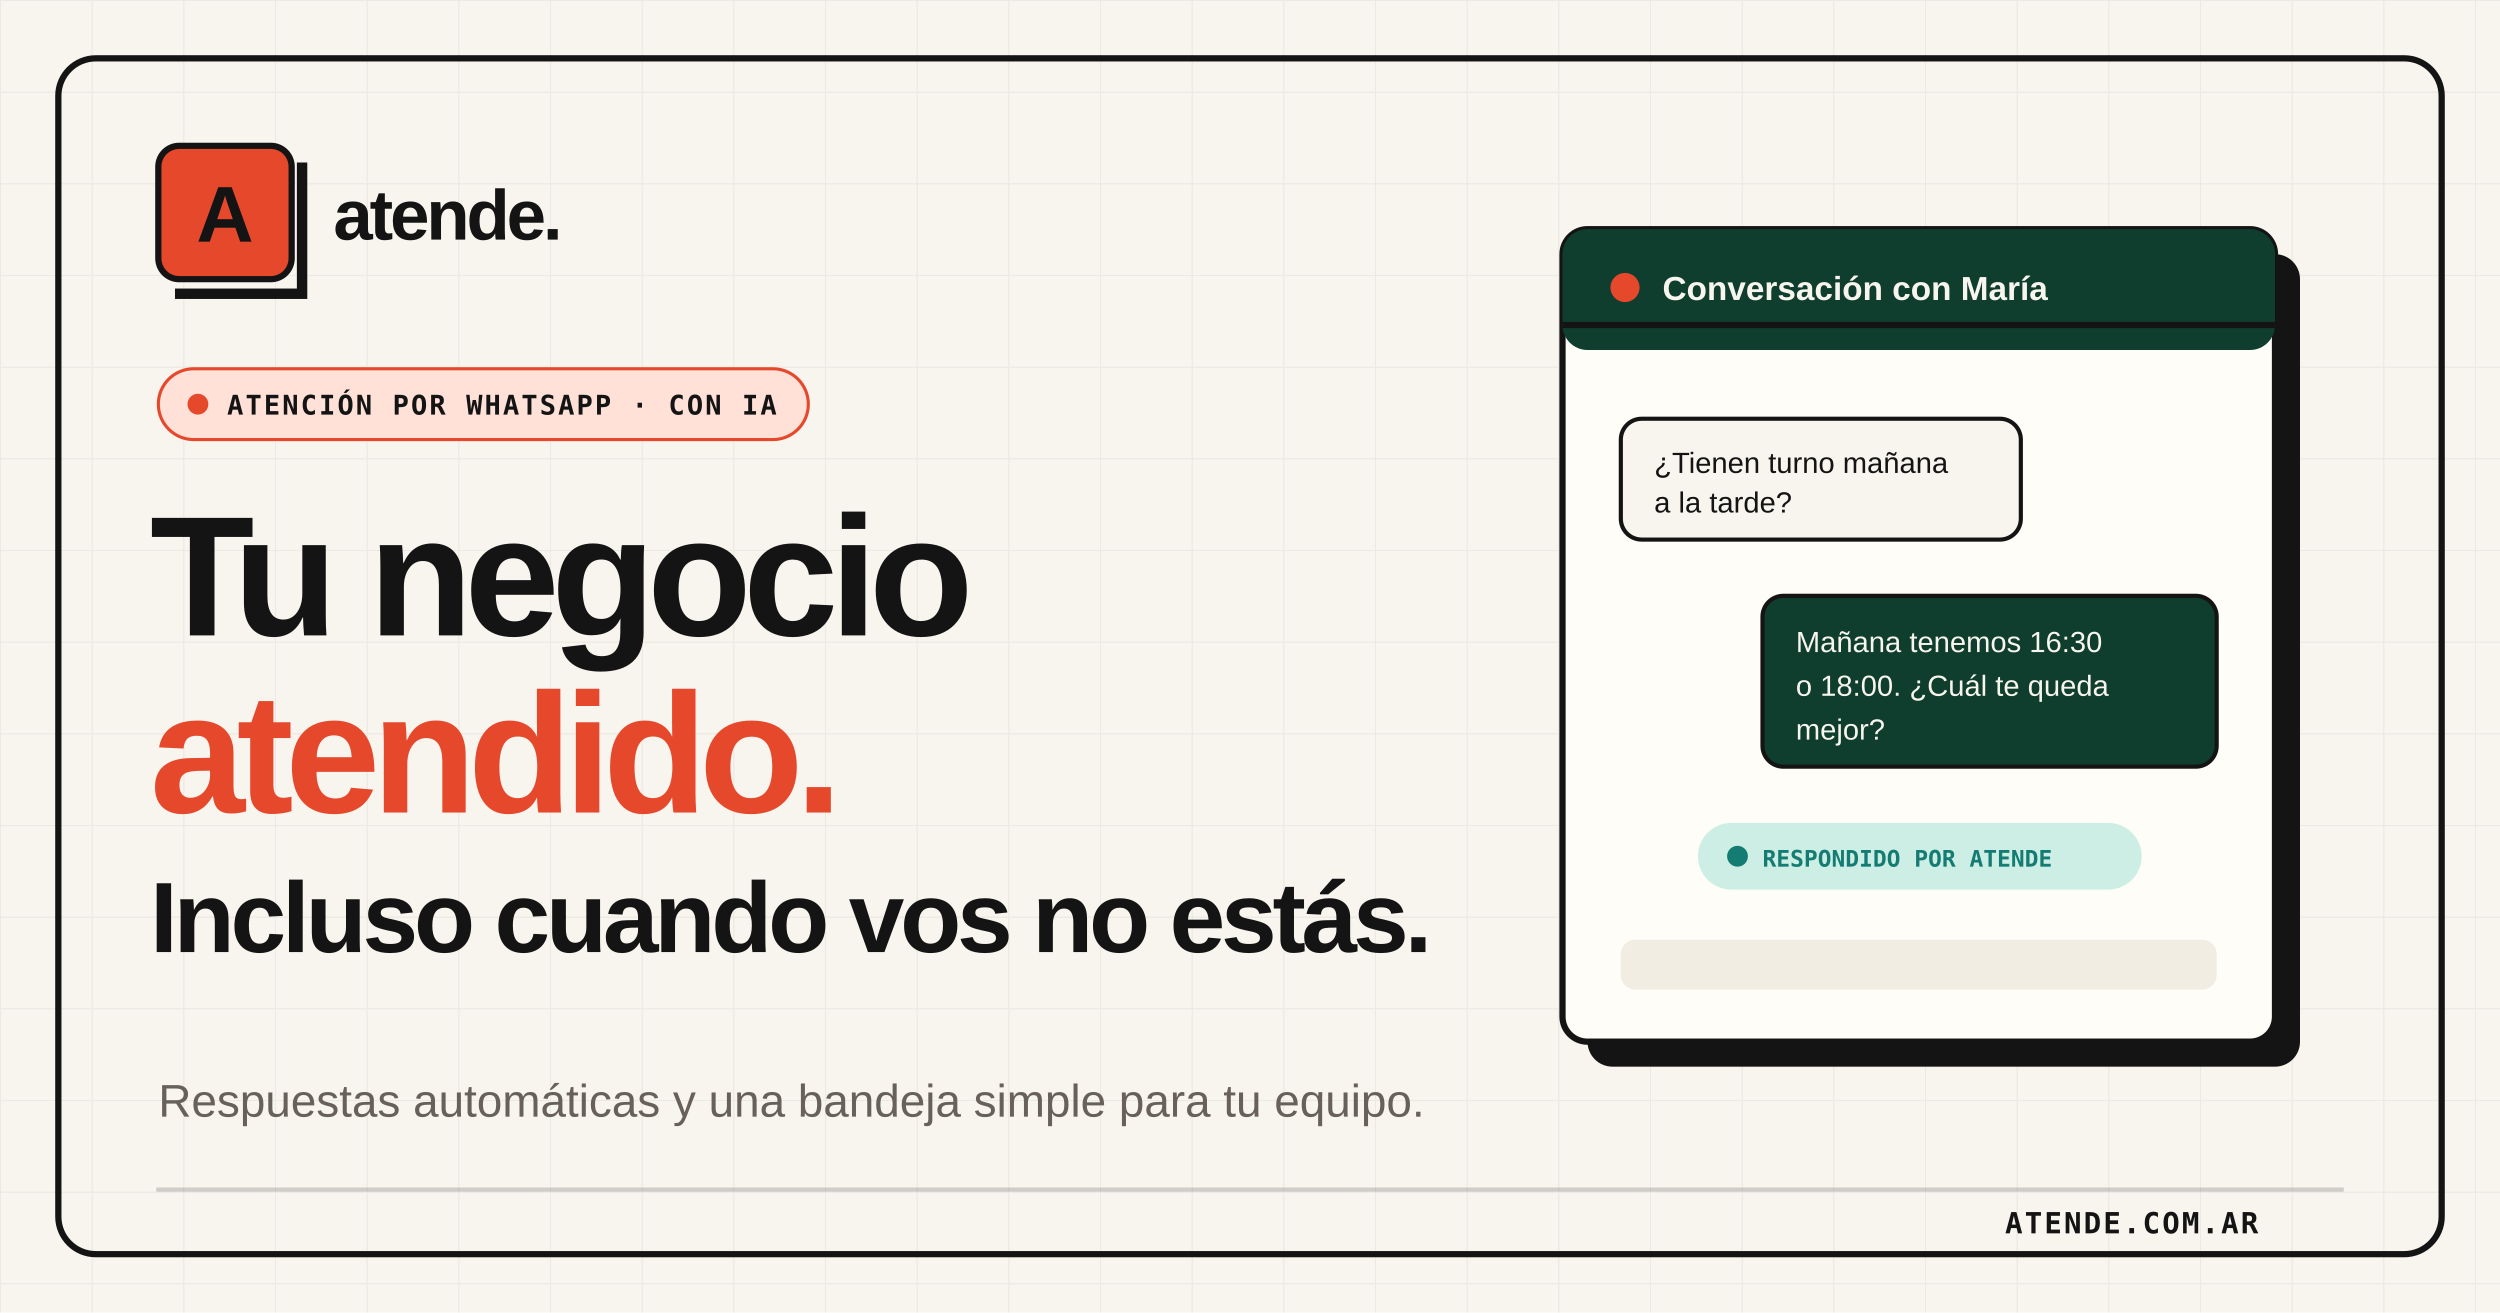
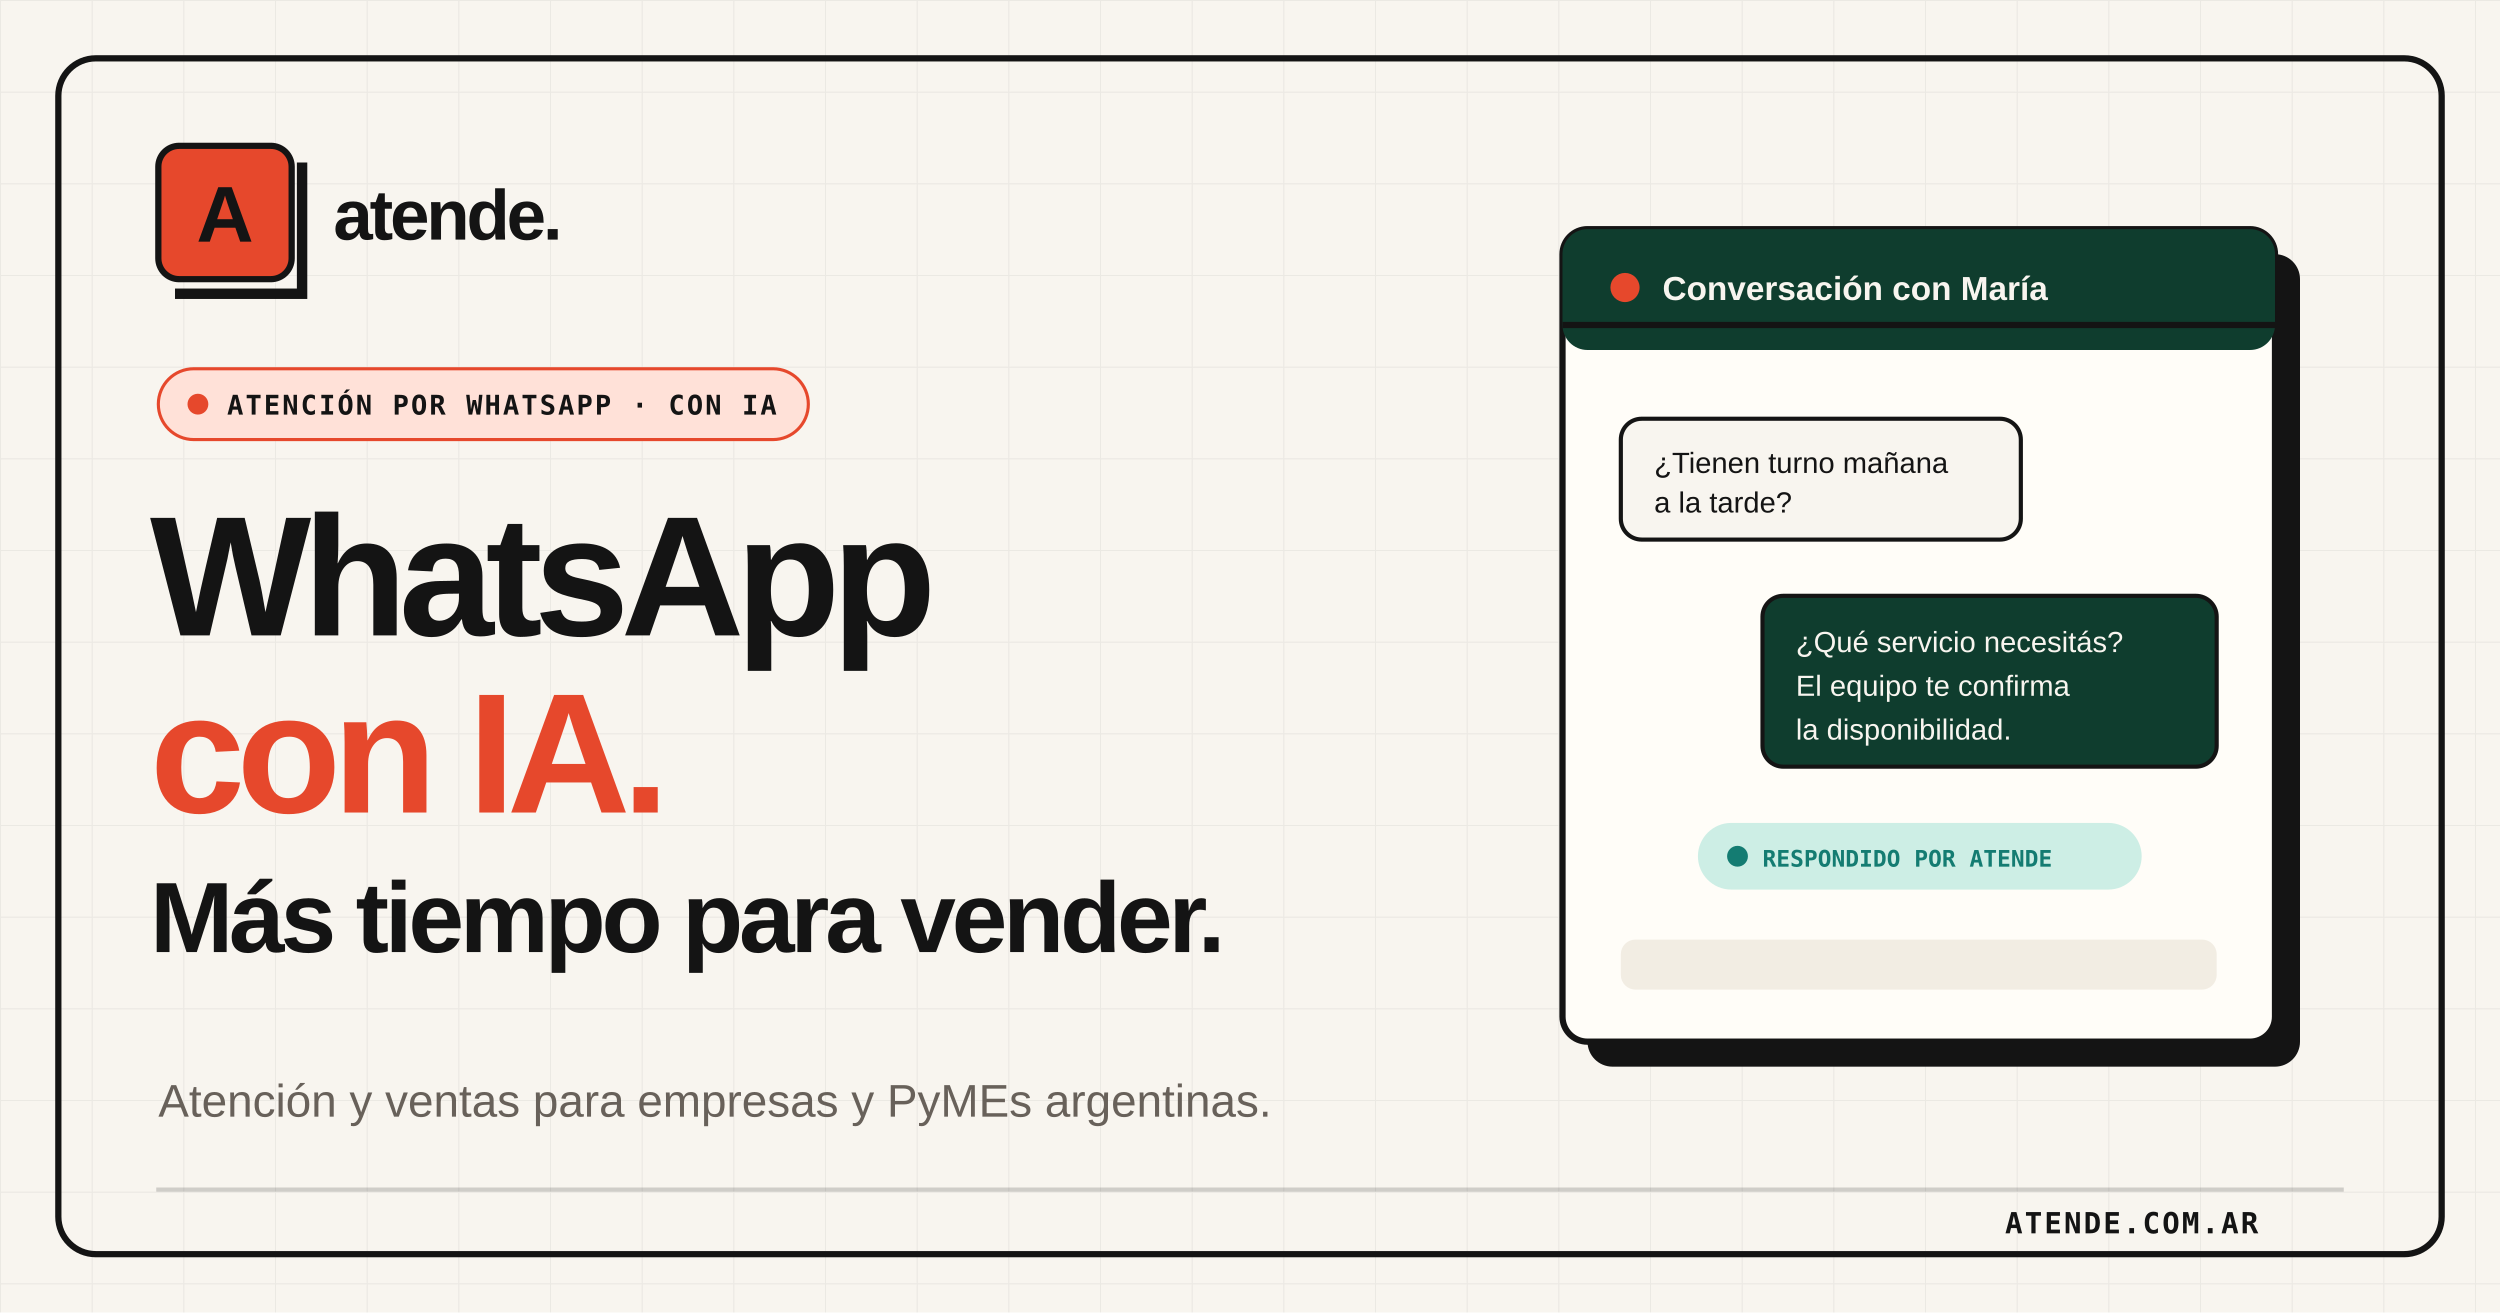
<svg xmlns="http://www.w3.org/2000/svg" width="1200" height="630" viewBox="0 0 1200 630">
  <defs>
    <pattern id="grid" width="44" height="44" patternUnits="userSpaceOnUse">
      <path d="M44 0H0V44" fill="none" stroke="#141414" stroke-opacity=".055" />
    </pattern>
  </defs>
  <rect width="1200" height="630" fill="#F8F5EF" />
  <rect width="1200" height="630" fill="url(#grid)" />
  <rect x="28" y="28" width="1144" height="574" rx="18" fill="none" stroke="#141414" stroke-width="3" />
  <rect x="76" y="70" width="64" height="64" rx="10" fill="#E6482C" stroke="#141414" stroke-width="3" />
  <path d="M145 78v63H84" fill="none" stroke="#141414" stroke-width="5" />
  <text x="108" y="116" text-anchor="middle" font-family="Arial, Helvetica, sans-serif" font-size="38" font-weight="700" fill="#141414">A</text>
  <text x="160" y="115" font-family="Arial, Helvetica, sans-serif" font-size="34" font-weight="700" letter-spacing="-1.5" fill="#141414">atende.</text>
  <rect x="76" y="177" width="312" height="34" rx="17" fill="#FFE1D8" stroke="#E6482C" stroke-width="1.5" />
  <circle cx="95" cy="194" r="5" fill="#E6482C" />
  <text x="109" y="199" font-family="monospace" font-size="13" font-weight="700" letter-spacing="1" fill="#141414">ATENCIÓN POR WHATSAPP · CON IA</text>
-   <text x="72" y="305" font-family="Arial, Helvetica, sans-serif" font-size="82" font-weight="700" letter-spacing="-4" fill="#141414">Tu negocio</text>
-   <text x="72" y="390" font-family="Arial, Helvetica, sans-serif" font-size="82" font-weight="700" letter-spacing="-4" fill="#E6482C">atendido.</text>
-   <text x="72" y="457" font-family="Arial, Helvetica, sans-serif" font-size="48" font-weight="700" letter-spacing="-2" fill="#141414">Incluso cuando vos no estás.</text>
-   <text x="76" y="536" font-family="Arial, Helvetica, sans-serif" font-size="22" fill="#68615A">Respuestas automáticas y una bandeja simple para tu equipo.</text>
+   <text x="72" y="305" font-family="Arial, Helvetica, sans-serif" font-size="82" font-weight="700" letter-spacing="-4" fill="#141414">WhatsApp</text>
+   <text x="72" y="390" font-family="Arial, Helvetica, sans-serif" font-size="82" font-weight="700" letter-spacing="-4" fill="#E6482C">con IA.</text>
+   <text x="72" y="457" font-family="Arial, Helvetica, sans-serif" font-size="48" font-weight="700" letter-spacing="-2" fill="#141414">Más tiempo para vender.</text>
+   <text x="76" y="536" font-family="Arial, Helvetica, sans-serif" font-size="22" fill="#68615A">Atención y ventas para empresas y PyMEs argentinas.</text>
  <rect x="762" y="122" width="342" height="390" rx="12" fill="#141414" />
  <rect x="750" y="110" width="342" height="390" rx="12" fill="#FFFDF8" stroke="#141414" stroke-width="3" />
  <rect x="750" y="110" width="342" height="58" rx="12" fill="#0F3D2E" />
  <path d="M750 156h342" stroke="#141414" stroke-width="3" />
  <circle cx="780" cy="138" r="7" fill="#E6482C" />
  <text x="798" y="144" font-family="Arial, Helvetica, sans-serif" font-size="16" font-weight="700" fill="#F8F5EF">Conversación con María</text>
  <rect x="778" y="201" width="192" height="58" rx="10" fill="#F8F5EF" stroke="#141414" stroke-width="2" />
  <text x="794" y="227" font-family="Arial, Helvetica, sans-serif" font-size="14" fill="#141414">¿Tienen turno mañana</text>
  <text x="794" y="246" font-family="Arial, Helvetica, sans-serif" font-size="14" fill="#141414">a la tarde?</text>
  <rect x="846" y="286" width="218" height="82" rx="10" fill="#0F3D2E" stroke="#141414" stroke-width="2" />
-   <text x="862" y="313" font-family="Arial, Helvetica, sans-serif" font-size="14" fill="#F8F5EF">Mañana tenemos 16:30</text>
-   <text x="862" y="334" font-family="Arial, Helvetica, sans-serif" font-size="14" fill="#F8F5EF">o 18:00. ¿Cuál te queda</text>
-   <text x="862" y="355" font-family="Arial, Helvetica, sans-serif" font-size="14" fill="#F8F5EF">mejor?</text>
+   <text x="862" y="313" font-family="Arial, Helvetica, sans-serif" font-size="14" fill="#F8F5EF">¿Qué servicio necesitás?</text>
+   <text x="862" y="334" font-family="Arial, Helvetica, sans-serif" font-size="14" fill="#F8F5EF">El equipo te confirma</text>
+   <text x="862" y="355" font-family="Arial, Helvetica, sans-serif" font-size="14" fill="#F8F5EF">la disponibilidad.</text>
  <rect x="815" y="395" width="213" height="32" rx="16" fill="#CDEEE5" />
  <circle cx="834" cy="411" r="5" fill="#147C72" />
  <text x="846" y="416" font-family="monospace" font-size="11" font-weight="700" fill="#147C72">RESPONDIDO POR ATENDE</text>
  <rect x="778" y="451" width="286" height="24" rx="7" fill="#F2EDE3" />
  <rect x="75" y="570" width="1050" height="2" fill="#141414" opacity=".18" />
  <text x="1084" y="592" text-anchor="end" font-family="monospace" font-size="14" font-weight="700" letter-spacing="1" fill="#141414">ATENDE.COM.AR</text>
</svg>
